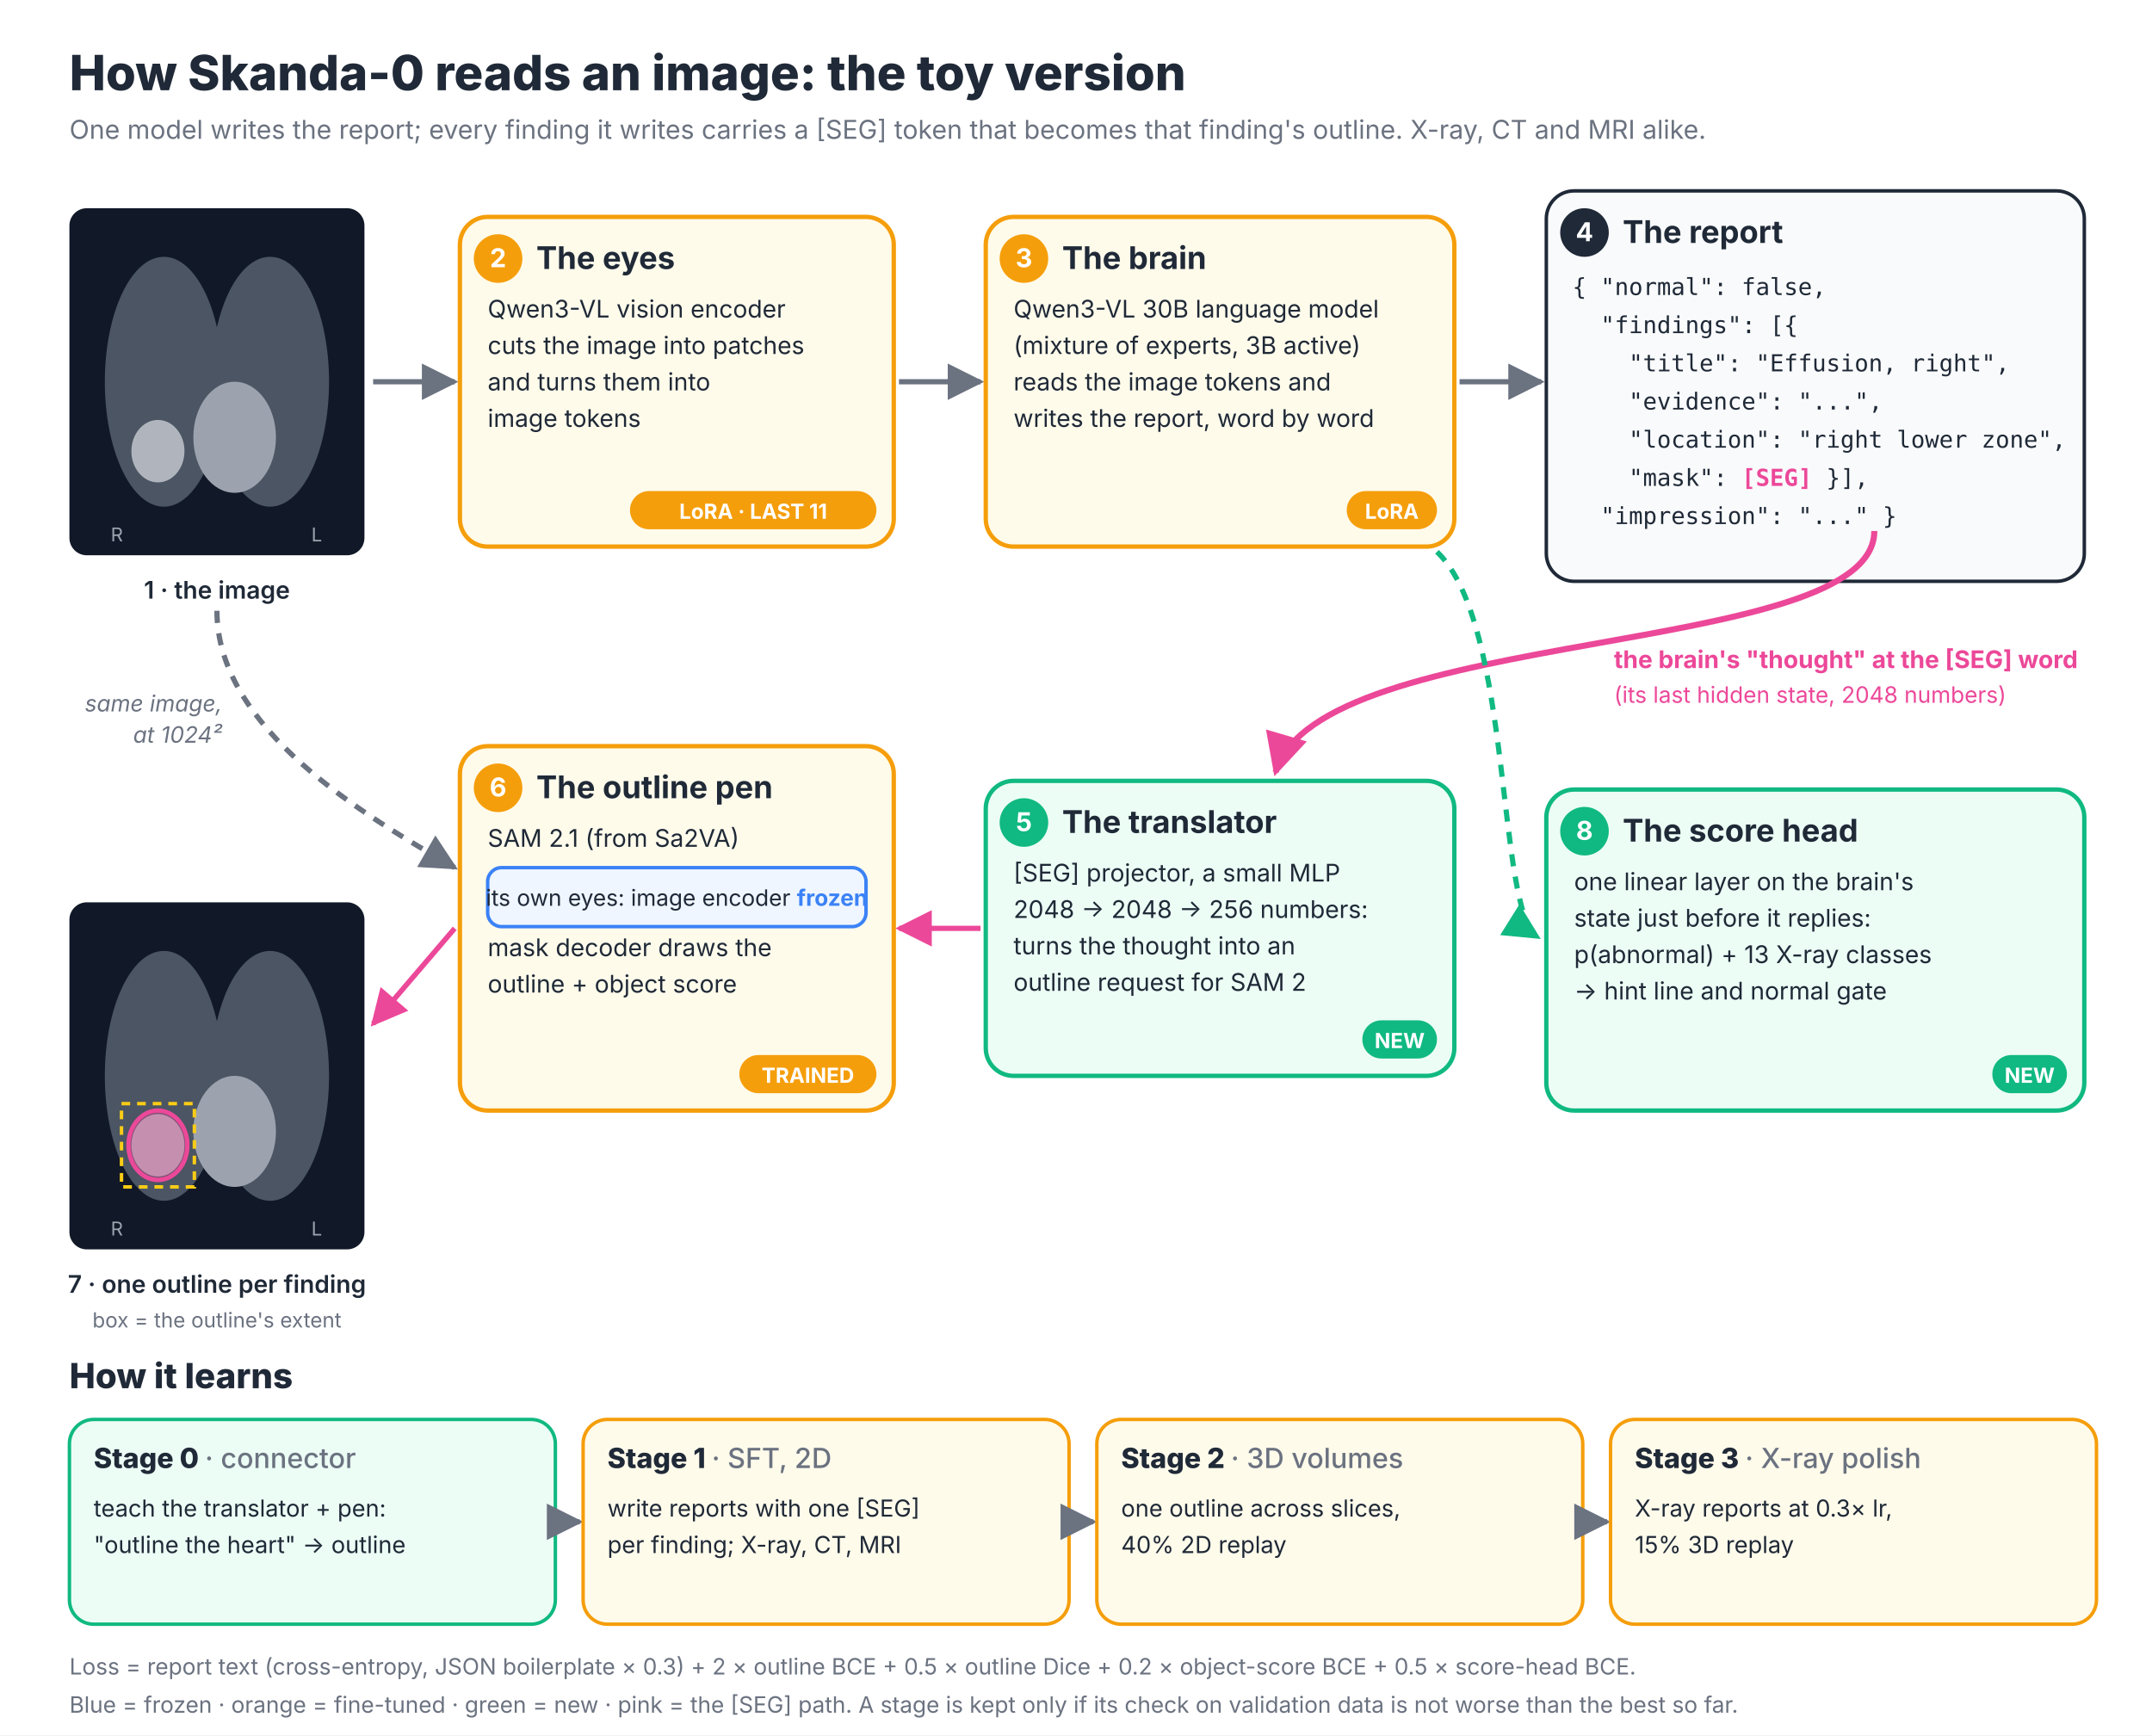
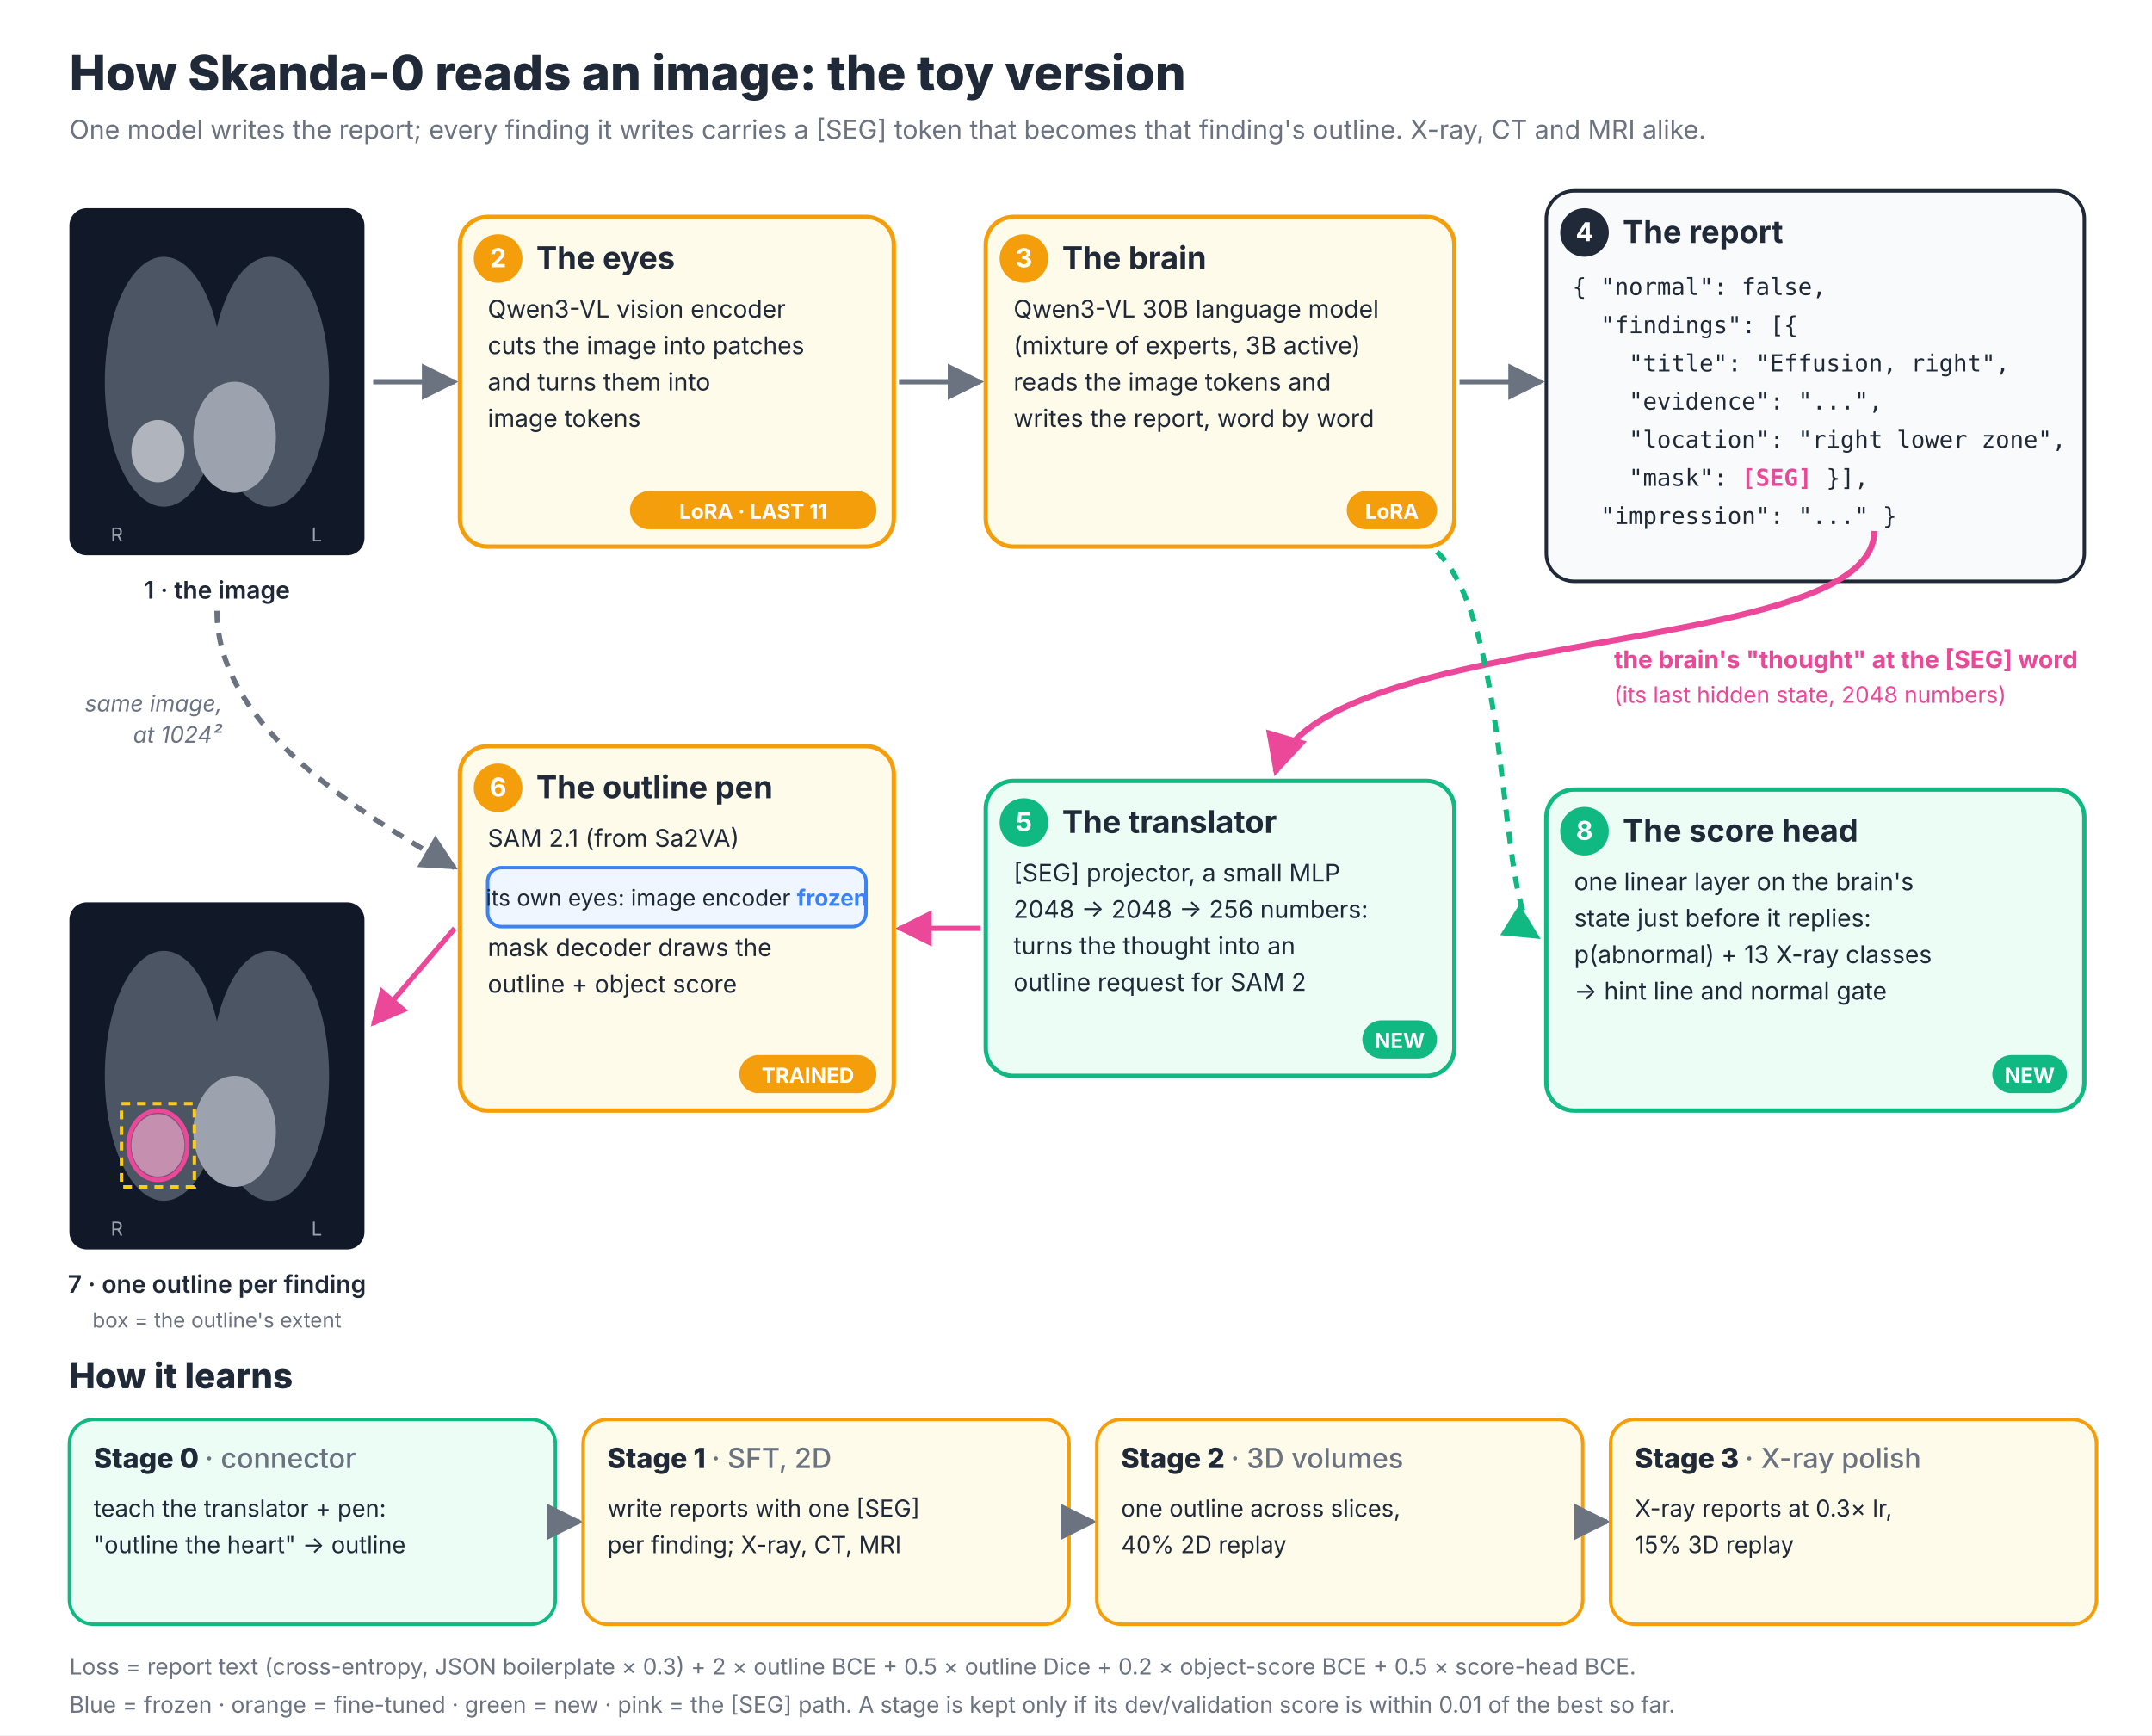
<svg xmlns="http://www.w3.org/2000/svg" viewBox="0 0 1240 1000" font-family="Inter, Segoe UI, Helvetica, Arial, sans-serif">
  <defs>
    <marker id="a3b82f6" viewBox="0 0 10 10" refX="9" refY="5" markerWidth="7" markerHeight="7" orient="auto-start-reverse">
      <path d="M0,0 L10,5 L0,10 z" fill="#3b82f6" />
    </marker>
    <marker id="af59e0b" viewBox="0 0 10 10" refX="9" refY="5" markerWidth="7" markerHeight="7" orient="auto-start-reverse">
      <path d="M0,0 L10,5 L0,10 z" fill="#f59e0b" />
    </marker>
    <marker id="a10b981" viewBox="0 0 10 10" refX="9" refY="5" markerWidth="7" markerHeight="7" orient="auto-start-reverse">
      <path d="M0,0 L10,5 L0,10 z" fill="#10b981" />
    </marker>
    <marker id="aec4899" viewBox="0 0 10 10" refX="9" refY="5" markerWidth="7" markerHeight="7" orient="auto-start-reverse">
      <path d="M0,0 L10,5 L0,10 z" fill="#ec4899" />
    </marker>
    <marker id="a6b7280" viewBox="0 0 10 10" refX="9" refY="5" markerWidth="7" markerHeight="7" orient="auto-start-reverse">
      <path d="M0,0 L10,5 L0,10 z" fill="#6b7280" />
    </marker>
  </defs>
  <rect width="1240" height="1000" fill="#ffffff" />
  <text x="40" y="52" font-size="28" font-weight="800" fill="#1f2937">How Skanda-0 reads an image: the toy version</text>
  <text x="40" y="80" font-size="15" fill="#6b7280">One model writes the report; every finding it writes carries a [SEG] token that becomes that finding's outline. X-ray, CT and MRI alike.</text>
  <rect x="40" y="120" width="170" height="200" rx="10" fill="#111827" />
  <ellipse cx="94.4" cy="220.0" rx="34.0" ry="72.0" fill="#4b5563" />
  <ellipse cx="155.6" cy="220.0" rx="34.0" ry="72.0" fill="#4b5563" />
  <ellipse cx="135.2" cy="252.0" rx="23.8" ry="32.0" fill="#9ca3af" />
  <ellipse cx="91.0" cy="260.0" rx="15.3" ry="18.0" fill="#d1d5db" opacity=".75" />
  <text x="63.8" y="312" font-size="11" fill="#9ca3af">R</text>
  <text x="179.4" y="312" font-size="11" fill="#9ca3af">L</text>
  <text x="125" y="345" text-anchor="middle" font-size="14" font-weight="600" fill="#1f2937">1 · the image</text>
  <line x1="215" y1="220" x2="262" y2="220" stroke="#6b7280" stroke-width="3" marker-end="url(#a6b7280)" />
  <rect x="265" y="125" width="250" height="190" rx="16" fill="#fffbeb" stroke="#f59e0b" stroke-width="2.5" />
  <circle cx="287" cy="149" r="14" fill="#f59e0b" />
  <text x="287" y="154" text-anchor="middle" font-size="15" font-weight="700" fill="#fff">2</text>
  <text x="309" y="155" font-size="18" font-weight="700" fill="#1f2937">The eyes</text>
  <text x="281" y="183" font-size="14" fill="#1f2937">Qwen3-VL vision encoder</text>
  <text x="281" y="204" font-size="14" fill="#1f2937">cuts the image into patches</text>
  <text x="281" y="225" font-size="14" fill="#1f2937">and turns them into</text>
  <text x="281" y="246" font-size="14" fill="#1f2937">image tokens</text>
  <rect x="363" y="283" width="142" height="22" rx="11" fill="#f59e0b" />
  <text x="434.0" y="299" text-anchor="middle" font-size="12" font-weight="700" fill="#fff">LoRA · LAST 11</text>
  <line x1="518" y1="220" x2="565" y2="220" stroke="#6b7280" stroke-width="3" marker-end="url(#a6b7280)" />
  <rect x="568" y="125" width="270" height="190" rx="16" fill="#fffbeb" stroke="#f59e0b" stroke-width="2.5" />
  <circle cx="590" cy="149" r="14" fill="#f59e0b" />
  <text x="590" y="154" text-anchor="middle" font-size="15" font-weight="700" fill="#fff">3</text>
  <text x="612" y="155" font-size="18" font-weight="700" fill="#1f2937">The brain</text>
  <text x="584" y="183" font-size="14" fill="#1f2937">Qwen3-VL 30B language model</text>
  <text x="584" y="204" font-size="14" fill="#1f2937">(mixture of experts, 3B active)</text>
  <text x="584" y="225" font-size="14" fill="#1f2937">reads the image tokens and</text>
  <text x="584" y="246" font-size="14" fill="#1f2937">writes the report, word by word</text>
  <rect x="776" y="283" width="52" height="22" rx="11" fill="#f59e0b" />
  <text x="802.0" y="299" text-anchor="middle" font-size="12" font-weight="700" fill="#fff">LoRA</text>
  <line x1="841" y1="220" x2="888" y2="220" stroke="#6b7280" stroke-width="3" marker-end="url(#a6b7280)" />
  <rect x="891" y="110" width="310" height="225" rx="16" fill="#f9fafb" stroke="#1f2937" stroke-width="2" />
  <circle cx="913" cy="134" r="14" fill="#1f2937" />
  <text x="913" y="139" text-anchor="middle" font-size="15" font-weight="700" fill="#fff">4</text>
  <text x="935" y="140" font-size="18" font-weight="700" fill="#1f2937">The report</text>
  <text x="906" y="170" font-size="13.5" font-family="ui-monospace, Menlo, monospace" xml:space="preserve" fill="#1f2937">{ "normal": false,</text>
  <text x="906" y="192" font-size="13.5" font-family="ui-monospace, Menlo, monospace" xml:space="preserve" fill="#1f2937">  "findings": [{</text>
  <text x="906" y="214" font-size="13.5" font-family="ui-monospace, Menlo, monospace" xml:space="preserve" fill="#1f2937">    "title": "Effusion, right",</text>
  <text x="906" y="236" font-size="13.5" font-family="ui-monospace, Menlo, monospace" xml:space="preserve" fill="#1f2937">    "evidence": "...",</text>
  <text x="906" y="258" font-size="13.5" font-family="ui-monospace, Menlo, monospace" xml:space="preserve" fill="#1f2937">    "location": "right lower zone",</text>
  <text x="906" y="280" font-size="13.5" font-family="ui-monospace, Menlo, monospace" xml:space="preserve" fill="#1f2937">    "mask": <tspan fill="#ec4899" font-weight="800">[SEG]</tspan> }],</text>
  <text x="906" y="302" font-size="13.5" font-family="ui-monospace, Menlo, monospace" xml:space="preserve" fill="#1f2937">  "impression": "..." }</text>
  <path d="M1080,306 C1080,380 760,360 735,445" fill="none" stroke="#ec4899" stroke-width="3.5" marker-end="url(#aec4899)" />
  <text x="930" y="385" font-size="14" font-weight="700" fill="#ec4899">the brain's "thought" at the [SEG] word</text>
  <text x="930" y="405" font-size="13" fill="#ec4899">(its last hidden state, 2048 numbers)</text>
  <path d="M828,318 C872,360 862,525 886,540" fill="none" stroke="#10b981" stroke-width="3" stroke-dasharray="7 6" marker-end="url(#a10b981)" />
  <rect x="891" y="455" width="310" height="185" rx="16" fill="#ecfdf5" stroke="#10b981" stroke-width="2.5" />
  <circle cx="913" cy="479" r="14" fill="#10b981" />
  <text x="913" y="484" text-anchor="middle" font-size="15" font-weight="700" fill="#fff">8</text>
  <text x="935" y="485" font-size="18" font-weight="700" fill="#1f2937">The score head</text>
  <text x="907" y="513" font-size="14" fill="#1f2937">one linear layer on the brain's</text>
  <text x="907" y="534" font-size="14" fill="#1f2937">state just before it replies:</text>
  <text x="907" y="555" font-size="14" fill="#1f2937">p(abnormal) + 13 X-ray classes</text>
  <text x="907" y="576" font-size="14" fill="#1f2937">→ hint line and normal gate</text>
  <rect x="1148" y="608" width="43" height="22" rx="11" fill="#10b981" />
  <text x="1169.5" y="624" text-anchor="middle" font-size="12" font-weight="700" fill="#fff">NEW</text>
  <rect x="568" y="450" width="270" height="170" rx="16" fill="#ecfdf5" stroke="#10b981" stroke-width="2.5" />
  <circle cx="590" cy="474" r="14" fill="#10b981" />
  <text x="590" y="479" text-anchor="middle" font-size="15" font-weight="700" fill="#fff">5</text>
  <text x="612" y="480" font-size="18" font-weight="700" fill="#1f2937">The translator</text>
  <text x="584" y="508" font-size="14" fill="#1f2937">[SEG] projector, a small MLP</text>
  <text x="584" y="529" font-size="14" fill="#1f2937">2048 → 2048 → 256 numbers:</text>
  <text x="584" y="550" font-size="14" fill="#1f2937">turns the thought into an</text>
  <text x="584" y="571" font-size="14" fill="#1f2937">outline request for SAM 2</text>
  <rect x="785" y="588" width="43" height="22" rx="11" fill="#10b981" />
  <text x="806.5" y="604" text-anchor="middle" font-size="12" font-weight="700" fill="#fff">NEW</text>
  <line x1="565" y1="535" x2="518" y2="535" stroke="#ec4899" stroke-width="3" marker-end="url(#aec4899)" />
  <rect x="265" y="430" width="250" height="210" rx="16" fill="#fffbeb" stroke="#f59e0b" stroke-width="2.5" />
  <circle cx="287" cy="454" r="14" fill="#f59e0b" />
  <text x="287" y="459" text-anchor="middle" font-size="15" font-weight="700" fill="#fff">6</text>
  <text x="309" y="460" font-size="18" font-weight="700" fill="#1f2937">The outline pen</text>
  <text x="281" y="488" font-size="14" fill="#1f2937">SAM 2.1 (from Sa2VA)</text>
  <text x="281" y="509" font-size="14" fill="#1f2937" />
  <text x="281" y="530" font-size="14" fill="#1f2937" />
  <text x="281" y="551" font-size="14" fill="#1f2937">mask decoder draws the</text>
  <text x="281" y="572" font-size="14" fill="#1f2937">outline + object score</text>
  <rect x="426" y="608" width="79" height="22" rx="11" fill="#f59e0b" />
  <text x="465.5" y="624" text-anchor="middle" font-size="12" font-weight="700" fill="#fff">TRAINED</text>
  <rect x="281" y="500" width="218" height="34" rx="8" fill="#eff6ff" stroke="#3b82f6" stroke-width="2" />
  <text x="390" y="522" text-anchor="middle" font-size="13" fill="#1f2937">its own eyes: image encoder <tspan font-weight="700" fill="#3b82f6">frozen</tspan>
  </text>
  <path d="M125,352 C125,420 210,470 262,500" fill="none" stroke="#6b7280" stroke-width="3" stroke-dasharray="7 6" marker-end="url(#a6b7280)" />
  <text x="128" y="410" text-anchor="end" font-size="13" font-style="italic" fill="#6b7280">same image,</text>
  <text x="128" y="428" text-anchor="end" font-size="13" font-style="italic" fill="#6b7280">at 1024²</text>
  <line x1="262" y1="535" x2="215" y2="590" stroke="#ec4899" stroke-width="3" marker-end="url(#aec4899)" />
  <rect x="40" y="520" width="170" height="200" rx="10" fill="#111827" />
  <ellipse cx="94.4" cy="620.0" rx="34.0" ry="72.0" fill="#4b5563" />
  <ellipse cx="155.6" cy="620.0" rx="34.0" ry="72.0" fill="#4b5563" />
  <ellipse cx="135.2" cy="652.0" rx="23.8" ry="32.0" fill="#9ca3af" />
  <ellipse cx="91.0" cy="660.0" rx="15.3" ry="18.0" fill="#d1d5db" opacity=".75" />
  <ellipse cx="91.0" cy="660.0" rx="17.0" ry="20.0" fill="#ec4899" fill-opacity=".35" stroke="#ec4899" stroke-width="2.5" />
  <rect x="70.0" y="636.0" width="42.0" height="48.0" fill="none" stroke="#facc15" stroke-width="2" stroke-dasharray="5 4" />
  <text x="63.8" y="712" font-size="11" fill="#9ca3af">R</text>
  <text x="179.4" y="712" font-size="11" fill="#9ca3af">L</text>
  <text x="125" y="745" text-anchor="middle" font-size="14" font-weight="600" fill="#1f2937">7 · one outline per finding</text>
  <text x="125" y="765" text-anchor="middle" font-size="12" fill="#6b7280">box = the outline's extent</text>
  <text x="40" y="800" font-size="20" font-weight="800" fill="#1f2937">How it learns</text>
  <rect x="40" y="818" width="280" height="118" rx="14" fill="#ecfdf5" stroke="#10b981" stroke-width="2" />
  <text x="54" y="846" font-size="16" font-weight="800" fill="#1f2937">Stage 0 <tspan font-weight="500" fill="#6b7280">· connector</tspan>
  </text>
  <text x="54" y="874" font-size="13.5" fill="#1f2937">teach the translator + pen:</text>
  <text x="54" y="895" font-size="13.5" fill="#1f2937">"outline the heart" → outline</text>
  <line x1="321" y1="877" x2="334" y2="877" stroke="#6b7280" stroke-width="3" marker-end="url(#a6b7280)" />
  <rect x="336" y="818" width="280" height="118" rx="14" fill="#fffbeb" stroke="#f59e0b" stroke-width="2" />
  <text x="350" y="846" font-size="16" font-weight="800" fill="#1f2937">Stage 1 <tspan font-weight="500" fill="#6b7280">· SFT, 2D</tspan>
  </text>
  <text x="350" y="874" font-size="13.5" fill="#1f2937">write reports with one [SEG]</text>
  <text x="350" y="895" font-size="13.5" fill="#1f2937">per finding; X-ray, CT, MRI</text>
  <line x1="617" y1="877" x2="630" y2="877" stroke="#6b7280" stroke-width="3" marker-end="url(#a6b7280)" />
  <rect x="632" y="818" width="280" height="118" rx="14" fill="#fffbeb" stroke="#f59e0b" stroke-width="2" />
  <text x="646" y="846" font-size="16" font-weight="800" fill="#1f2937">Stage 2 <tspan font-weight="500" fill="#6b7280">· 3D volumes</tspan>
  </text>
  <text x="646" y="874" font-size="13.5" fill="#1f2937">one outline across slices,</text>
  <text x="646" y="895" font-size="13.5" fill="#1f2937">40% 2D replay</text>
  <line x1="913" y1="877" x2="926" y2="877" stroke="#6b7280" stroke-width="3" marker-end="url(#a6b7280)" />
  <rect x="928" y="818" width="280" height="118" rx="14" fill="#fffbeb" stroke="#f59e0b" stroke-width="2" />
  <text x="942" y="846" font-size="16" font-weight="800" fill="#1f2937">Stage 3 <tspan font-weight="500" fill="#6b7280">· X-ray polish</tspan>
  </text>
  <text x="942" y="874" font-size="13.5" fill="#1f2937">X-ray reports at 0.3× lr,</text>
  <text x="942" y="895" font-size="13.5" fill="#1f2937">15% 3D replay</text>
  <text x="40" y="965" font-size="13" fill="#6b7280">Loss = report text (cross-entropy, JSON boilerplate × 0.3) + 2 × outline BCE + 0.5 × outline Dice + 0.2 × object-score BCE + 0.5 × score-head BCE.</text>
-   <text x="40" y="987" font-size="13" fill="#6b7280">Blue = frozen · orange = fine-tuned · green = new · pink = the [SEG] path. A stage is kept only if its check on validation data is not worse than the best so far.</text>
+   <text x="40" y="987" font-size="13" fill="#6b7280">Blue = frozen · orange = fine-tuned · green = new · pink = the [SEG] path. A stage is kept only if its dev/validation score is within 0.01 of the best so far.</text>
</svg>
